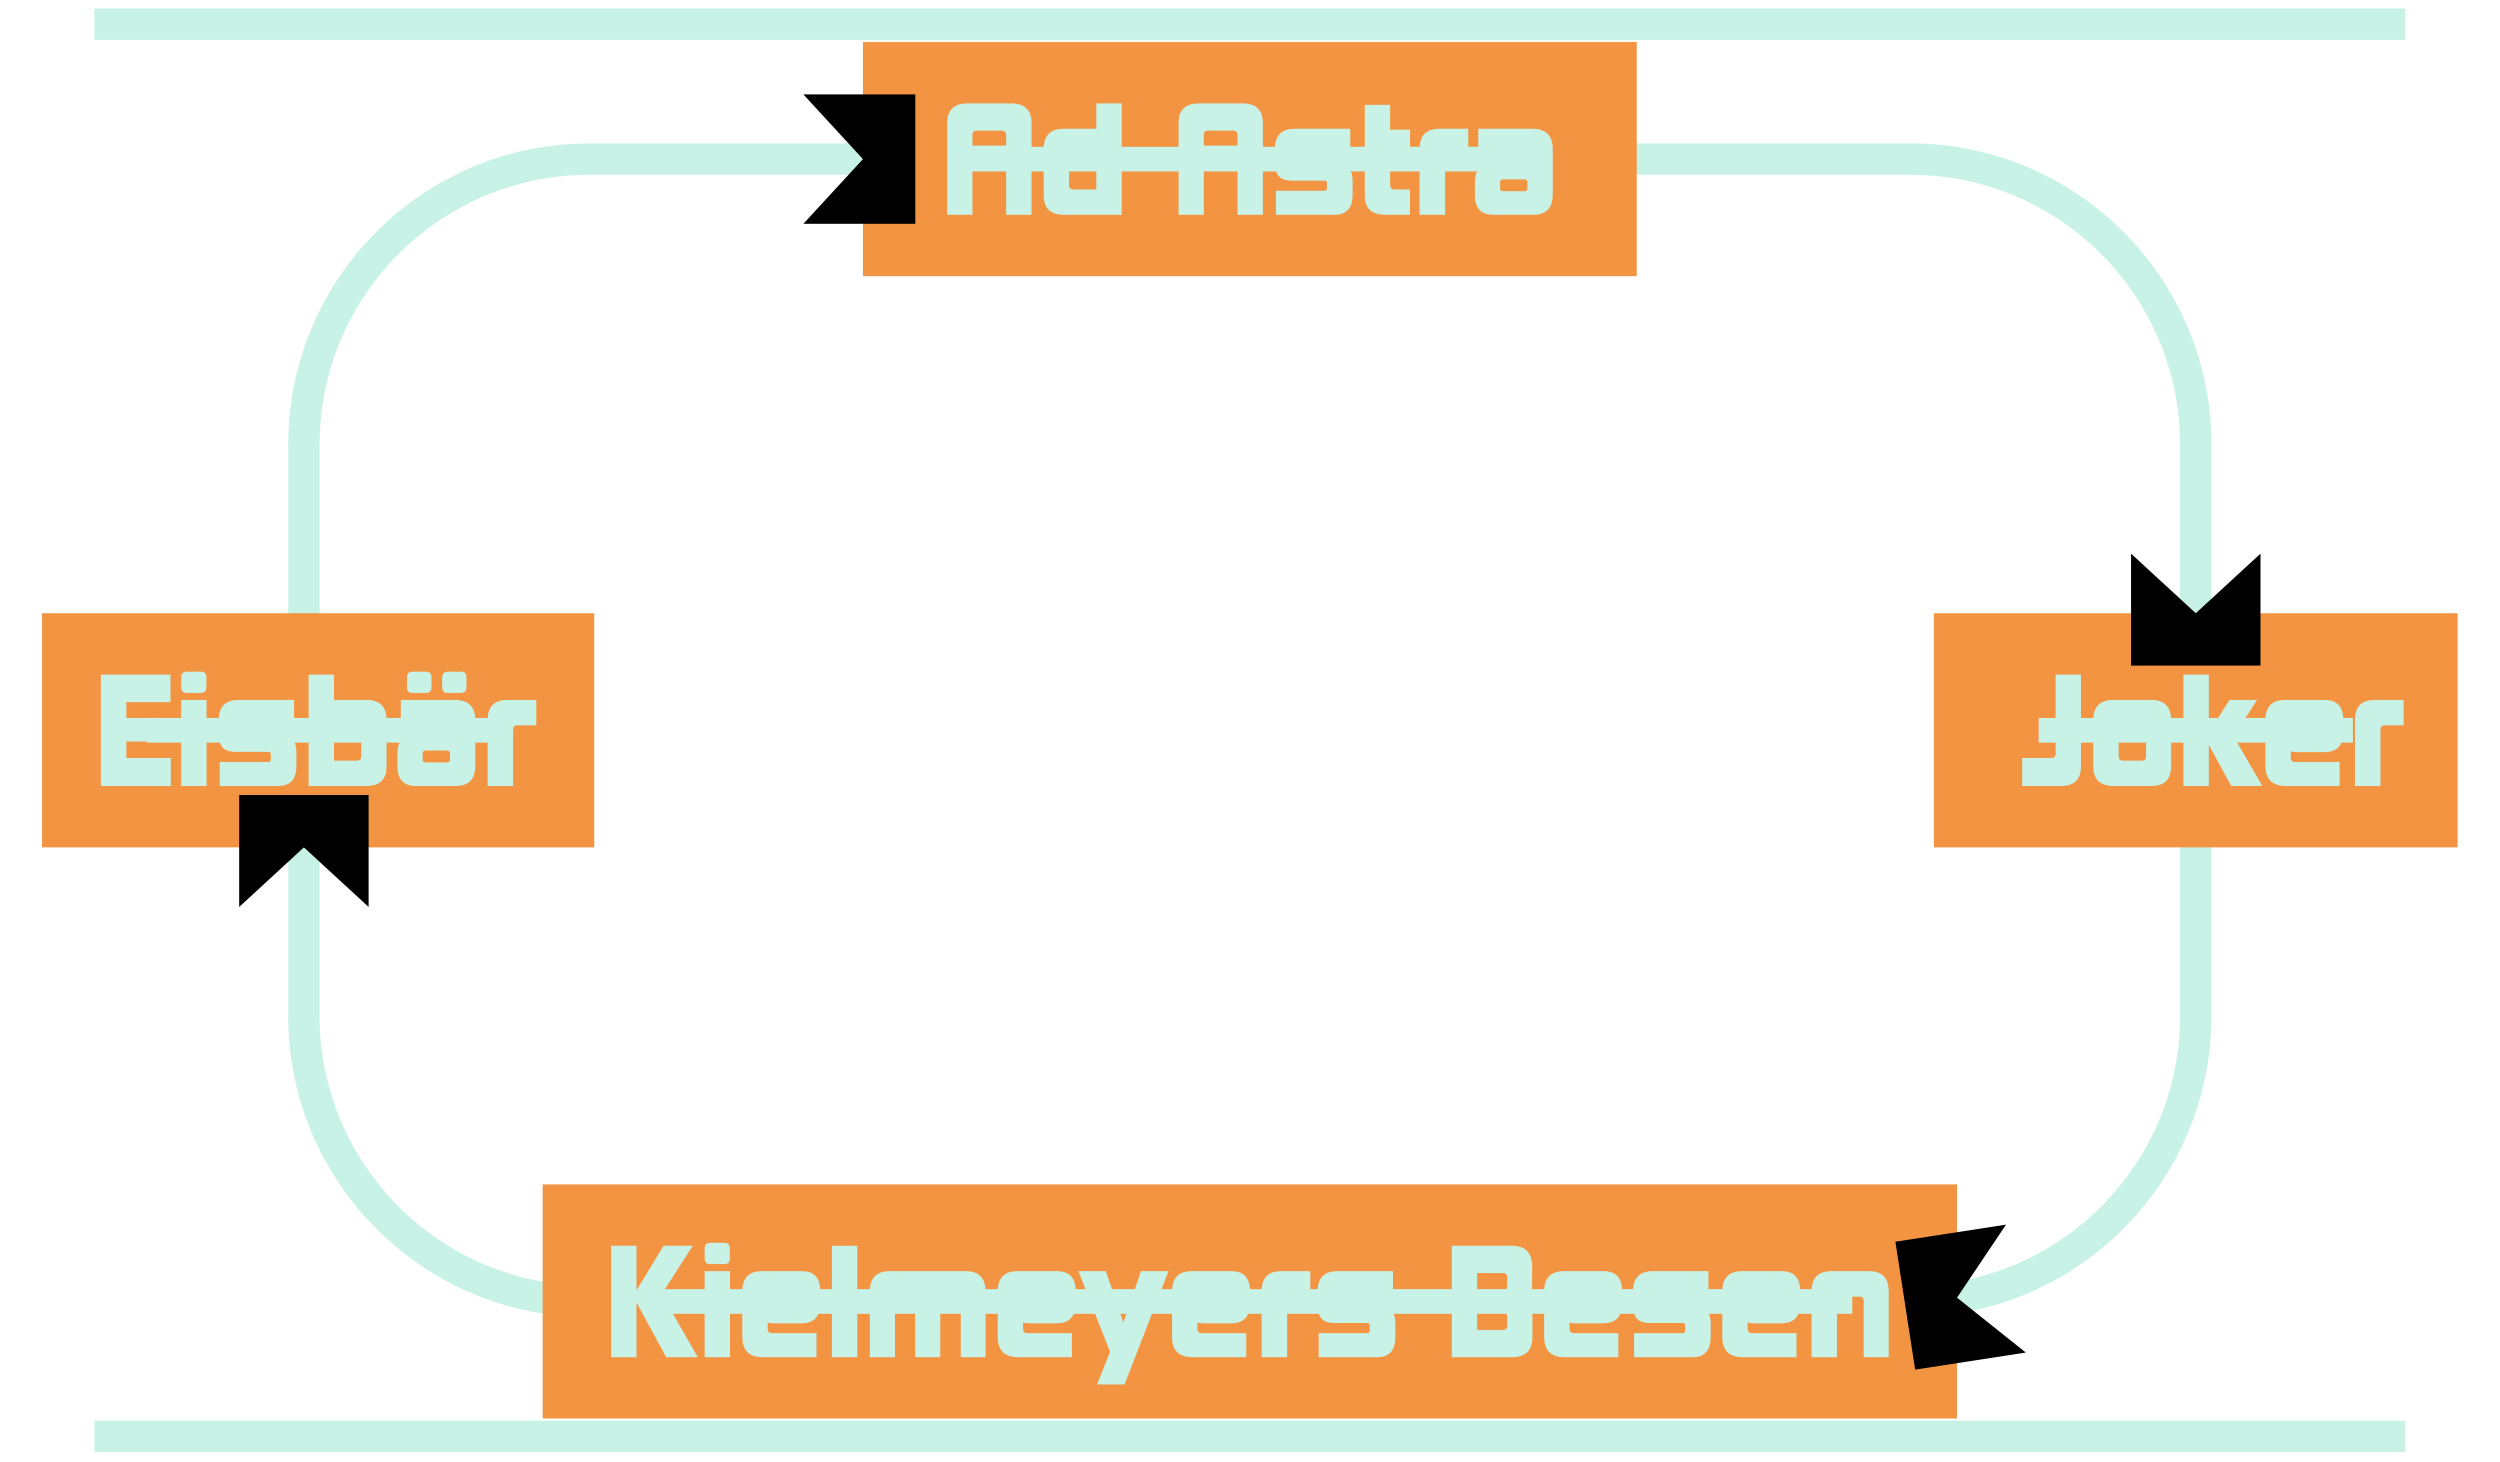
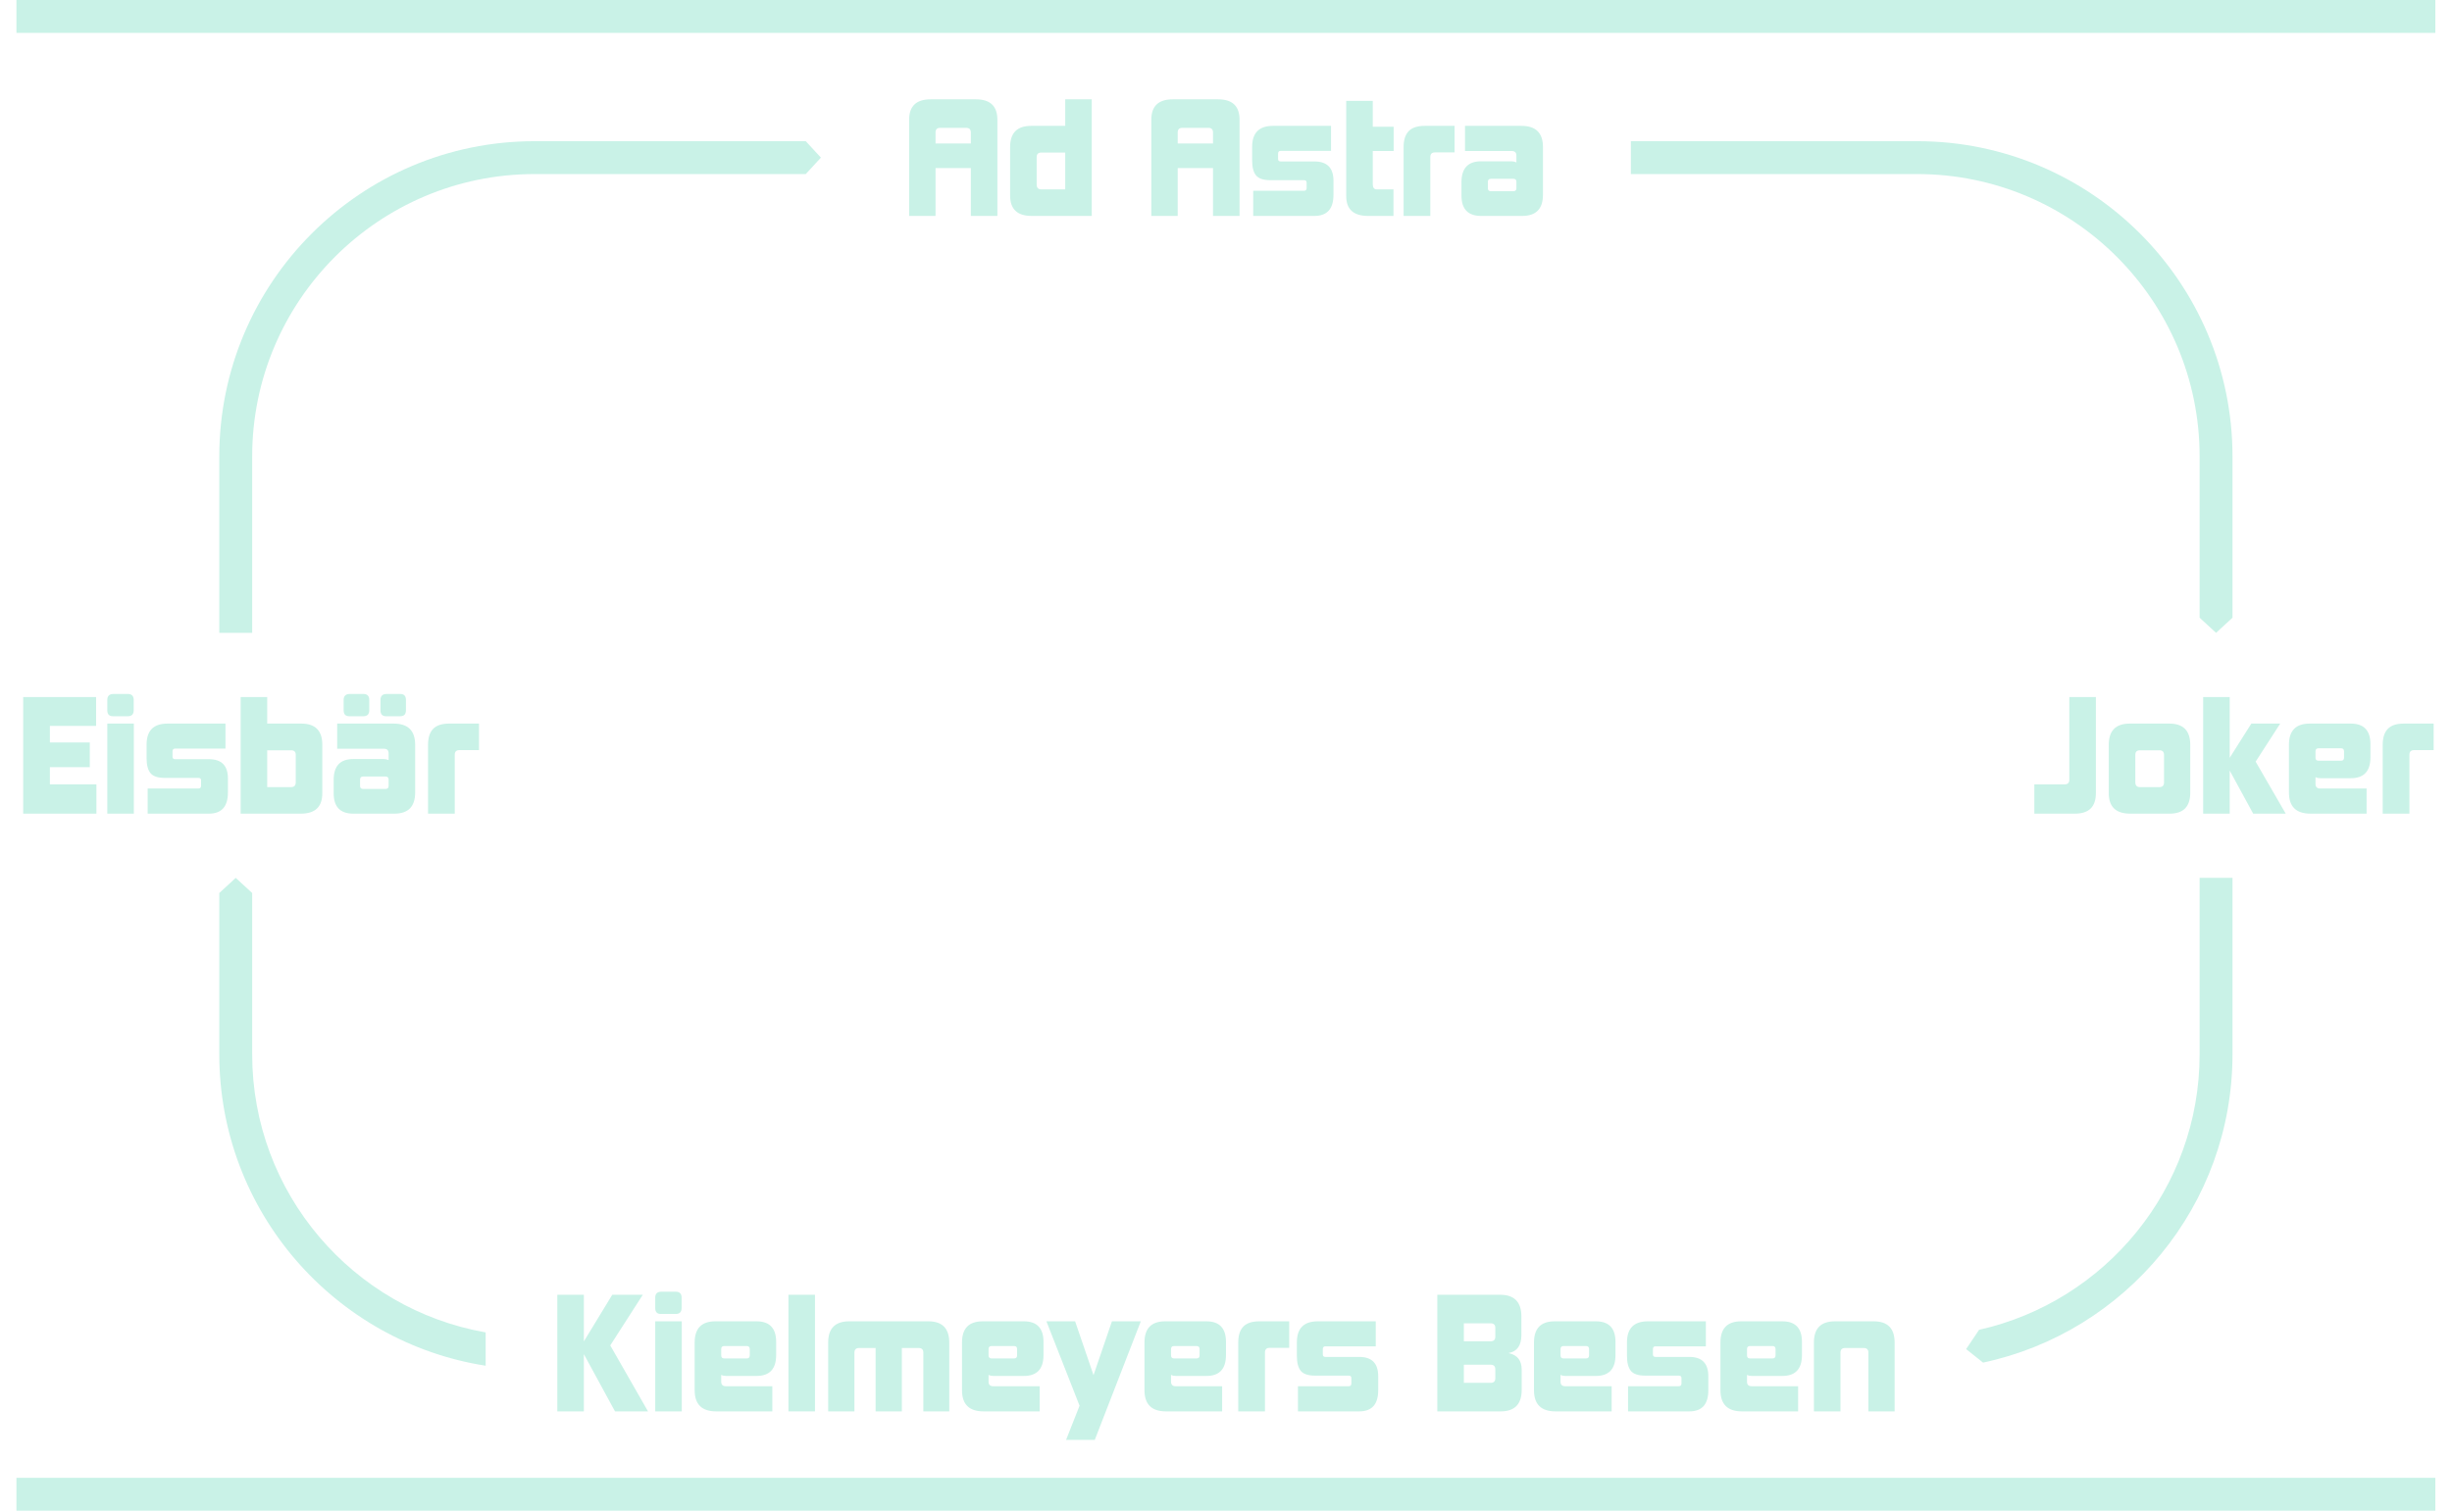
- <svg xmlns="http://www.w3.org/2000/svg" width="100%" height="100%" viewBox="0 0 2984 1744" version="1.1" xml:space="preserve" style="fill-rule:evenodd;clip-rule:evenodd;stroke-linejoin:round;stroke-miterlimit:1.5;">
+ <svg xmlns="http://www.w3.org/2000/svg" width="100%" height="100%" viewBox="0 0 2796 1724" version="1.1" xml:space="preserve" style="fill-rule:evenodd;clip-rule:evenodd;stroke-linejoin:round;stroke-miterlimit:1.5;">
  <g id="Rotations-Block">
-     <path id="untere-Linie" d="M112.673,1714.475l2758.263,0" style="fill:none;stroke:#c9f2e7;stroke-width:37.5px;" />
+     <path id="untere-Linie" d="M18.75,1704.34l2758.263,0" style="fill:none;stroke:#c9f2e7;stroke-width:37.5px;" />
    <g id="Rechteck">
      <g id="Pfeil">
-         <path id="Pfeil-body" d="M2620.88,530.798l0,681.764c0,188.138 -152.744,340.882 -340.882,340.882l-1576.386,0c-188.138,0 -340.882,-152.744 -340.882,-340.882l0,-681.764c0,-188.138 152.744,-340.882 340.882,-340.882l1576.386,0c188.138,0 340.882,152.744 340.882,340.882Z" style="fill:#c9f2e7;fill-opacity:0;stroke:#c9f2e7;stroke-width:37.5px;" />
-         <g id="negatic-formen">
-           <rect x="710.215" y="1476.202" width="1563.18" height="154.485" style="fill:#c9f2e7;stroke:#f29441;stroke-width:125px;stroke-linecap:round;stroke-linejoin:miter;" />
-           <rect x="112.673" y="794.438" width="534.152" height="154.485" style="fill:#c9f2e7;stroke:#f29441;stroke-width:125px;stroke-linejoin:miter;" />
-           <rect x="1092.5" y="112.673" width="798.61" height="154.485" style="fill:#c9f2e7;stroke:#f29441;stroke-width:125px;stroke-linejoin:miter;" />
-           <rect x="2370.823" y="794.438" width="500.113" height="154.485" style="fill:#c9f2e7;stroke:#f29441;stroke-width:125px;stroke-linejoin:miter;" />
-         </g>
-         <g id="pfeil-negative">
-           <path d="M2417.971,1614.382l-132.052,20.397l-23.582,-152.675l132.052,-20.397l-58.494,87.193l82.076,65.481Z" />
-           <path d="M958.882,112.673l133.618,0l0,154.485l-133.618,0l71.118,-77.243l-71.118,-77.243Z" />
-           <path d="M285.487,1082.541l0,-133.618l154.485,0l0,133.618l-77.243,-71.118l-77.243,71.118Z" />
-           <path d="M2698.122,660.82l0,133.618l-154.485,0l-0,-133.618l77.243,71.118l77.243,-71.118Z" />
-         </g>
+         <path d="M250.056,721.803l0,-201.139c0,-198.486 161.146,-359.632 359.632,-359.632l309.125,0l17.263,18.75l-17.263,18.75l-309.125,0c-177.79,0 -322.132,144.343 -322.132,322.132l0,201.139l-37.5,0Zm1609.63,-560.772l326.388,0c198.486,0 359.632,161.146 359.632,359.632l0,183.876l-18.75,17.263l-18.75,-17.263l-0,-183.876c-0,-177.789 -144.343,-322.132 -322.132,-322.132l-326.388,0l0,-37.5Zm686.02,840.257l0,201.139c0,172.697 -121.991,317.127 -284.427,351.742l-19.307,-15.404l14.754,-21.993c143.853,-32.242 251.481,-160.824 251.481,-314.346l-0,-201.139l37.5,0Zm-1991.915,556.445c-171.98,-26.886 -303.735,-175.831 -303.735,-355.306l0,-183.876l18.75,-17.263l18.75,17.263l0,183.876c0,158.727 115.049,290.795 266.235,317.291l0,38.015Z" style="fill:#c9f2e7;" />
      </g>
-       <path d="M120.373,938.18l0,-133l83.125,0l0,32.9l-52.675,0l0,18.9l45.5,0l0,28.175l-45.5,0l0,19.6l53.025,0l0,33.425l-83.475,0Z" style="fill:#c9f2e7;fill-rule:nonzero;" />
-       <path d="M222.573,827.055c-4.2,0 -6.3,-2.275 -6.3,-6.825l0,-11.725c0,-4.55 2.333,-6.825 7,-6.825l16.45,0c4.433,0 6.65,2.275 6.65,6.825l0,11.725c0,4.55 -2.217,6.825 -6.65,6.825l-17.15,0Zm-6.3,111.125l0,-102.725l30.275,0l0,102.725l-30.275,0Z" style="fill:#c9f2e7;fill-rule:nonzero;" />
-       <path d="M262.298,938.18l0,-28.7l57.925,0c1.983,0 2.975,-1.05 2.975,-3.15l0,-6.125c0,-1.867 -0.992,-2.8 -2.975,-2.8l-38.325,0c-7.933,0 -13.387,-1.808 -16.362,-5.425c-2.975,-3.617 -4.463,-9.275 -4.463,-16.975l0,-15.575c0,-15.983 7.933,-23.975 23.8,-23.975l66.15,0l0,28.525l-57.4,0c-1.983,0 -2.975,1.05 -2.975,3.15l0,6.125c0,1.867 0.992,2.8 2.975,2.8l38.5,0c14.467,0 21.7,7.35 21.7,22.05l0,15.925c0,16.1 -7.233,24.15 -21.7,24.15l-69.825,0Z" style="fill:#c9f2e7;fill-rule:nonzero;" />
-       <path d="M368.348,938.18l0,-133l30.275,0l0,30.275l38.85,0c15.983,0 23.975,8.05 23.975,24.15l0,55.3c0,15.517 -8.167,23.275 -24.5,23.275l-68.6,0Zm62.825,-67.025c0,-3.5 -1.75,-5.25 -5.25,-5.25l-27.3,0l0,42l27.3,0c3.5,0 5.25,-1.867 5.25,-5.6l0,-31.15Z" style="fill:#c9f2e7;fill-rule:nonzero;" />
-       <path d="M474.398,938.18m62.65,-38.85c0,-2.333 -1.167,-3.5 -3.5,-3.5l-25.55,0c-2.333,0 -3.5,1.167 -3.5,3.5l0,7.175c0,2.333 1.167,3.5 3.5,3.5l25.55,0c2.333,0 3.5,-1.167 3.5,-3.5l0,-7.175Zm-40.25,38.85c-14.933,0 -22.4,-7.758 -22.4,-23.275l0,-15.225c0,-15.867 7.467,-23.8 22.4,-23.8l34.475,0c1.983,0 3.908,0.408 5.775,1.225l0,-7.7c0,-3.5 -1.75,-5.25 -5.25,-5.25l-53.375,0l0,-28.7l64.4,0c16.333,0 24.5,8.05 24.5,24.15l0,54.425c0,16.1 -7.875,24.15 -23.625,24.15l-46.9,0Zm37.275,-111.125c-4.2,0 -6.3,-2.275 -6.3,-6.825l0,-11.725c0,-4.55 2.333,-6.825 7,-6.825l15.575,0c4.317,0 6.475,2.275 6.475,6.825l0,11.725c0,4.55 -2.158,6.825 -6.475,6.825l-16.275,0Zm-42,0c-4.2,0 -6.3,-2.275 -6.3,-6.825l0,-11.725c0,-4.55 2.333,-6.825 7,-6.825l15.575,0c4.433,0 6.65,2.275 6.65,6.825l0,11.725c0,4.55 -2.217,6.825 -6.65,6.825l-16.275,0Z" style="fill:#c9f2e7;fill-rule:nonzero;" />
-       <path d="M582.023,938.18l0,-78.575c0,-8.05 1.925,-14.087 5.775,-18.112c3.85,-4.025 9.975,-6.038 18.375,-6.038l33.95,0l0,30.275l-22.4,0c-3.5,0 -5.25,1.75 -5.25,5.25l0,67.2l-30.45,0Z" style="fill:#c9f2e7;fill-rule:nonzero;" />
-       <path d="M1200.955,256.416l0,-54.6l-40.25,0l0,54.6l-30.1,0l0,-109.725c0,-15.517 8.167,-23.275 24.5,-23.275l51.625,0c16.333,-0 24.5,7.758 24.5,23.275l0,109.725l-30.275,0Zm0,-95.2c0,-3.5 -1.75,-5.25 -5.25,-5.25l-29.75,0c-3.5,0 -5.25,1.75 -5.25,5.25l0,12.6l40.25,0l0,-12.6Z" style="fill:#c9f2e7;fill-rule:nonzero;" />
-       <path d="M1270.255,256.416c-16.333,0 -24.5,-7.758 -24.5,-23.275l0,-55.3c0,-16.1 7.992,-24.15 23.975,-24.15l38.85,0l0,-30.275l30.275,0l0,133l-68.6,0Zm38.325,-72.275l-27.3,0c-3.5,0 -5.25,1.75 -5.25,5.25l0,31.15c0,3.733 1.75,5.6 5.25,5.6l27.3,0l0,-42Z" style="fill:#c9f2e7;fill-rule:nonzero;" />
-       <path d="M1477.105,256.416l0,-54.6l-40.25,0l0,54.6l-30.1,0l0,-109.725c0,-15.517 8.167,-23.275 24.5,-23.275l51.625,0c16.333,-0 24.5,7.758 24.5,23.275l0,109.725l-30.275,0Zm0,-95.2c0,-3.5 -1.75,-5.25 -5.25,-5.25l-29.75,0c-3.5,0 -5.25,1.75 -5.25,5.25l0,12.6l40.25,0l0,-12.6Z" style="fill:#c9f2e7;fill-rule:nonzero;" />
-       <path d="M1522.955,256.416l0,-28.7l57.925,0c1.983,0 2.975,-1.05 2.975,-3.15l0,-6.125c0,-1.867 -0.992,-2.8 -2.975,-2.8l-38.325,0c-7.933,0 -13.388,-1.808 -16.363,-5.425c-2.975,-3.617 -4.462,-9.275 -4.462,-16.975l0,-15.575c0,-15.983 7.933,-23.975 23.8,-23.975l66.15,0l0,28.525l-57.4,0c-1.983,0 -2.975,1.05 -2.975,3.15l0,6.125c0,1.867 0.992,2.8 2.975,2.8l38.5,0c14.467,0 21.7,7.35 21.7,22.05l0,15.925c0,16.1 -7.233,24.15 -21.7,24.15l-69.825,0Z" style="fill:#c9f2e7;fill-rule:nonzero;" />
-       <path d="M1654.03,256.416c-16.683,0 -25.025,-7.525 -25.025,-22.575l0,-108.675l30.275,0l0,29.575l23.8,0l0,27.65l-23.8,0l0,37.8c0,3.967 1.517,5.95 4.55,5.95l19.075,0l0,30.275l-28.875,0Z" style="fill:#c9f2e7;fill-rule:nonzero;" />
-       <path d="M1694.455,256.416l0,-78.575c0,-8.05 1.925,-14.088 5.775,-18.113c3.85,-4.025 9.975,-6.037 18.375,-6.037l33.95,0l0,30.275l-22.4,0c-3.5,0 -5.25,1.75 -5.25,5.25l0,67.2l-30.45,0Z" style="fill:#c9f2e7;fill-rule:nonzero;" />
-       <path d="M1823.08,217.566c0,-2.333 -1.167,-3.5 -3.5,-3.5l-25.55,0c-2.333,0 -3.5,1.167 -3.5,3.5l0,7.175c0,2.333 1.167,3.5 3.5,3.5l25.55,0c2.333,0 3.5,-1.167 3.5,-3.5l0,-7.175Zm-40.25,38.85c-14.933,0 -22.4,-7.758 -22.4,-23.275l0,-15.225c0,-15.867 7.467,-23.8 22.4,-23.8l34.475,0c1.983,0 3.908,0.408 5.775,1.225l0,-7.7c0,-3.5 -1.75,-5.25 -5.25,-5.25l-53.375,0l0,-28.7l64.4,0c16.333,0 24.5,8.05 24.5,24.15l0,54.425c0,16.1 -7.875,24.15 -23.625,24.15l-46.9,0Z" style="fill:#c9f2e7;fill-rule:nonzero;" />
-       <path d="M795.217,1619.944l-35.525,-65.275l0,65.275l-30.275,0l0,-133l30.275,0l0,53.2l32.375,-53.2l34.825,0l-37.1,57.75l43.05,75.25l-37.625,0Z" style="fill:#c9f2e7;fill-rule:nonzero;" />
-       <path d="M847.367,1508.819c-4.2,0 -6.3,-2.275 -6.3,-6.825l0,-11.725c0,-4.55 2.333,-6.825 7,-6.825l16.45,0c4.433,0 6.65,2.275 6.65,6.825l0,11.725c0,4.55 -2.217,6.825 -6.65,6.825l-17.15,0Zm-6.3,111.125l0,-102.725l30.275,0l0,102.725l-30.275,0Z" style="fill:#c9f2e7;fill-rule:nonzero;" />
-       <path d="M948.867,1548.894c0,-2.333 -1.167,-3.5 -3.5,-3.5l-25.55,0c-2.333,0 -3.5,1.167 -3.5,3.5l0,7.175c0,2.333 1.167,3.5 3.5,3.5l25.55,0c2.333,0 3.5,-1.167 3.5,-3.5l0,-7.175Zm-38.325,71.05c-16.333,0 -24.5,-8.05 -24.5,-24.15l0,-54.425c0,-16.1 7.875,-24.15 23.625,-24.15l46.9,0c14.933,0 22.4,7.817 22.4,23.45l0,15.05c0,15.867 -7.467,23.8 -22.4,23.8l-34.825,0c-2.1,0 -3.908,-0.408 -5.425,-1.225l0,7.7c0,3.5 1.75,5.25 5.25,5.25l53.025,0l0,28.7l-64.05,0Z" style="fill:#c9f2e7;fill-rule:nonzero;" />
-       <rect x="992.967" y="1486.944" width="30.275" height="133" style="fill:#c9f2e7;fill-rule:nonzero;" />
-       <path d="M1146.792,1619.944l0,-67.025c0,-3.5 -1.75,-5.25 -5.25,-5.25l-19.25,0l0,72.275l-29.925,0l0,-72.275l-18.9,0c-3.5,0 -5.25,1.75 -5.25,5.25l0,67.025l-29.925,0l0,-78.575c0,-16.1 7.992,-24.15 23.975,-24.15l90.3,0c15.867,0 23.8,8.108 23.8,24.325l0,78.4l-29.575,0Z" style="fill:#c9f2e7;fill-rule:nonzero;" />
-       <path d="M1253.717,1548.894c0,-2.333 -1.167,-3.5 -3.5,-3.5l-25.55,0c-2.333,0 -3.5,1.167 -3.5,3.5l0,7.175c0,2.333 1.167,3.5 3.5,3.5l25.55,0c2.333,0 3.5,-1.167 3.5,-3.5l0,-7.175Zm-38.325,71.05c-16.333,0 -24.5,-8.05 -24.5,-24.15l0,-54.425c0,-16.1 7.875,-24.15 23.625,-24.15l46.9,0c14.933,0 22.4,7.817 22.4,23.45l0,15.05c0,15.867 -7.467,23.8 -22.4,23.8l-34.825,0c-2.1,0 -3.908,-0.408 -5.425,-1.225l0,7.7c0,3.5 1.75,5.25 5.25,5.25l53.025,0l0,28.7l-64.05,0Z" style="fill:#c9f2e7;fill-rule:nonzero;" />
-       <path d="M1309.542,1652.494l15.4,-39.025l-37.8,-96.25l32.725,0l21,61.425l21,-61.425l32.9,0l-52.5,135.275l-32.725,0Z" style="fill:#c9f2e7;fill-rule:nonzero;" />
-       <path d="M1461.792,1548.894c0,-2.333 -1.167,-3.5 -3.5,-3.5l-25.55,0c-2.333,0 -3.5,1.167 -3.5,3.5l0,7.175c0,2.333 1.167,3.5 3.5,3.5l25.55,0c2.333,0 3.5,-1.167 3.5,-3.5l0,-7.175Zm-38.325,71.05c-16.333,0 -24.5,-8.05 -24.5,-24.15l0,-54.425c0,-16.1 7.875,-24.15 23.625,-24.15l46.9,0c14.933,0 22.4,7.817 22.4,23.45l0,15.05c0,15.867 -7.467,23.8 -22.4,23.8l-34.825,0c-2.1,0 -3.908,-0.408 -5.425,-1.225l0,7.7c0,3.5 1.75,5.25 5.25,5.25l53.025,0l0,28.7l-64.05,0Z" style="fill:#c9f2e7;fill-rule:nonzero;" />
-       <path d="M1505.892,1619.944l0,-78.575c0,-8.05 1.925,-14.087 5.775,-18.112c3.85,-4.025 9.975,-6.037 18.375,-6.037l33.95,0l0,30.275l-22.4,0c-3.5,0 -5.25,1.75 -5.25,5.25l0,67.2l-30.45,0Z" style="fill:#c9f2e7;fill-rule:nonzero;" />
-       <path d="M1573.967,1619.944l0,-28.7l57.925,0c1.983,0 2.975,-1.05 2.975,-3.15l0,-6.125c0,-1.867 -0.992,-2.8 -2.975,-2.8l-38.325,0c-7.933,0 -13.388,-1.808 -16.363,-5.425c-2.975,-3.617 -4.462,-9.275 -4.462,-16.975l0,-15.575c0,-15.983 7.933,-23.975 23.8,-23.975l66.15,0l0,28.525l-57.4,0c-1.983,0 -2.975,1.05 -2.975,3.15l0,6.125c0,1.867 0.992,2.8 2.975,2.8l38.5,0c14.467,0 21.7,7.35 21.7,22.05l0,15.925c0,16.1 -7.233,24.15 -21.7,24.15l-69.825,0Z" style="fill:#c9f2e7;fill-rule:nonzero;" />
-       <path d="M1732.867,1619.944l0,-133l71.75,0c16.1,0 24.15,8.283 24.15,24.85l0,21c0,12.017 -4.9,18.9 -14.7,20.65c5.25,1.167 9.071,3.325 11.462,6.475c2.392,3.15 3.588,7.35 3.588,12.6l0,22.75c0,16.45 -7.992,24.675 -23.975,24.675l-72.275,0Zm66.15,-47.95c0,-3.5 -1.75,-5.25 -5.25,-5.25l-30.625,0l0,20.65l30.625,0c3.5,0 5.25,-1.75 5.25,-5.25l0,-10.15Zm0,-47.25c0,-3.5 -1.75,-5.25 -5.25,-5.25l-30.625,0l0,20.475l30.625,0c3.5,0 5.25,-1.75 5.25,-5.25l0,-9.975Z" style="fill:#c9f2e7;fill-rule:nonzero;" />
-       <path d="M1905.942,1548.894c0,-2.333 -1.167,-3.5 -3.5,-3.5l-25.55,0c-2.333,0 -3.5,1.167 -3.5,3.5l0,7.175c0,2.333 1.167,3.5 3.5,3.5l25.55,0c2.333,0 3.5,-1.167 3.5,-3.5l0,-7.175Zm-38.325,71.05c-16.333,0 -24.5,-8.05 -24.5,-24.15l0,-54.425c0,-16.1 7.875,-24.15 23.625,-24.15l46.9,0c14.933,0 22.4,7.817 22.4,23.45l0,15.05c0,15.867 -7.467,23.8 -22.4,23.8l-34.825,0c-2.1,0 -3.908,-0.408 -5.425,-1.225l0,7.7c0,3.5 1.75,5.25 5.25,5.25l53.025,0l0,28.7l-64.05,0Z" style="fill:#c9f2e7;fill-rule:nonzero;" />
-       <path d="M1950.392,1619.944l0,-28.7l57.925,0c1.983,0 2.975,-1.05 2.975,-3.15l0,-6.125c0,-1.867 -0.992,-2.8 -2.975,-2.8l-38.325,0c-7.933,0 -13.388,-1.808 -16.363,-5.425c-2.975,-3.617 -4.462,-9.275 -4.462,-16.975l0,-15.575c0,-15.983 7.933,-23.975 23.8,-23.975l66.15,0l0,28.525l-57.4,0c-1.983,0 -2.975,1.05 -2.975,3.15l0,6.125c0,1.867 0.992,2.8 2.975,2.8l38.5,0c14.467,0 21.7,7.35 21.7,22.05l0,15.925c0,16.1 -7.233,24.15 -21.7,24.15l-69.825,0Z" style="fill:#c9f2e7;fill-rule:nonzero;" />
-       <path d="M2118.567,1548.894c0,-2.333 -1.167,-3.5 -3.5,-3.5l-25.55,0c-2.333,0 -3.5,1.167 -3.5,3.5l0,7.175c0,2.333 1.167,3.5 3.5,3.5l25.55,0c2.333,0 3.5,-1.167 3.5,-3.5l0,-7.175Zm-38.325,71.05c-16.333,0 -24.5,-8.05 -24.5,-24.15l0,-54.425c0,-16.1 7.875,-24.15 23.625,-24.15l46.9,0c14.933,0 22.4,7.817 22.4,23.45l0,15.05c0,15.867 -7.467,23.8 -22.4,23.8l-34.825,0c-2.1,0 -3.908,-0.408 -5.425,-1.225l0,7.7c0,3.5 1.75,5.25 5.25,5.25l53.025,0l0,28.7l-64.05,0Z" style="fill:#c9f2e7;fill-rule:nonzero;" />
-       <path d="M2224.442,1619.944l0,-67.025c0,-3.5 -1.75,-5.25 -5.25,-5.25l-21.35,0c-3.5,0 -5.25,1.75 -5.25,5.25l0,67.025l-30.275,0l0,-78.575c0,-16.1 7.992,-24.15 23.975,-24.15l44.275,0c15.867,0 23.8,8.108 23.8,24.325l0,78.4l-29.925,0Z" style="fill:#c9f2e7;fill-rule:nonzero;" />
-       <path d="M2413.661,938.18l0,-33.425l34.65,0c3.5,0 5.25,-1.75 5.25,-5.25l0,-94.325l30.275,0l0,109.725c0,15.517 -7.992,23.275 -23.975,23.275l-46.2,0Z" style="fill:#c9f2e7;fill-rule:nonzero;" />
-       <path d="M2561.536,871.155c0,-3.5 -1.75,-5.25 -5.25,-5.25l-22.225,0c-3.5,0 -5.25,1.75 -5.25,5.25l0,31.15c0,3.733 1.75,5.6 5.25,5.6l22.225,0c3.5,0 5.25,-1.75 5.25,-5.25l0,-31.5Zm-38.5,67.025c-16.333,0 -24.5,-7.758 -24.5,-23.275l0,-55.3c0,-16.1 7.992,-24.15 23.975,-24.15l45.15,0c15.867,0 23.8,8.108 23.8,24.325l0,54.425c0,15.983 -7.817,23.975 -23.45,23.975l-44.975,0Z" style="fill:#c9f2e7;fill-rule:nonzero;" />
-       <path d="M2663.211,938.18l-26.775,-49.175l0,49.175l-30.275,0l0,-133l30.275,0l0,69.3l24.675,-39.025l32.9,0l-28,43.4l34.3,59.325l-37.1,0Z" style="fill:#c9f2e7;fill-rule:nonzero;" />
-       <path d="M2766.811,867.13c0,-2.333 -1.167,-3.5 -3.5,-3.5l-25.55,0c-2.333,0 -3.5,1.167 -3.5,3.5l0,7.175c0,2.333 1.167,3.5 3.5,3.5l25.55,0c2.333,0 3.5,-1.167 3.5,-3.5l0,-7.175Zm-38.325,71.05c-16.333,0 -24.5,-8.05 -24.5,-24.15l0,-54.425c0,-16.1 7.875,-24.15 23.625,-24.15l46.9,0c14.933,0 22.4,7.817 22.4,23.45l0,15.05c0,15.867 -7.467,23.8 -22.4,23.8l-34.825,0c-2.1,0 -3.908,-0.408 -5.425,-1.225l0,7.7c0,3.5 1.75,5.25 5.25,5.25l53.025,0l0,28.7l-64.05,0Z" style="fill:#c9f2e7;fill-rule:nonzero;" />
-       <path d="M2810.911,938.18l0,-78.575c0,-8.05 1.925,-14.087 5.775,-18.112c3.85,-4.025 9.975,-6.038 18.375,-6.038l33.95,0l0,30.275l-22.4,0c-3.5,0 -5.25,1.75 -5.25,5.25l0,67.2l-30.45,0Z" style="fill:#c9f2e7;fill-rule:nonzero;" />
+       <path d="M26.45,928.045l0,-133l83.125,0l0,32.9l-52.675,0l0,18.9l45.5,0l0,28.175l-45.5,0l0,19.6l53.025,0l0,33.425l-83.475,0Z" style="fill:#c9f2e7;fill-rule:nonzero;" />
+       <path d="M128.65,816.92c-4.2,0 -6.3,-2.275 -6.3,-6.825l0,-11.725c0,-4.55 2.333,-6.825 7,-6.825l16.45,0c4.433,0 6.65,2.275 6.65,6.825l0,11.725c0,4.55 -2.217,6.825 -6.65,6.825l-17.15,0Zm-6.3,111.125l0,-102.725l30.275,0l0,102.725l-30.275,0Z" style="fill:#c9f2e7;fill-rule:nonzero;" />
+       <path d="M168.375,928.045l0,-28.7l57.925,0c1.983,0 2.975,-1.05 2.975,-3.15l0,-6.125c0,-1.867 -0.992,-2.8 -2.975,-2.8l-38.325,0c-7.933,0 -13.388,-1.808 -16.363,-5.425c-2.975,-3.617 -4.463,-9.275 -4.463,-16.975l0,-15.575c0,-15.983 7.933,-23.975 23.8,-23.975l66.15,0l0,28.525l-57.4,0c-1.983,0 -2.975,1.05 -2.975,3.15l0,6.125c0,1.867 0.992,2.8 2.975,2.8l38.5,0c14.467,0 21.7,7.35 21.7,22.05l0,15.925c0,16.1 -7.233,24.15 -21.7,24.15l-69.825,0Z" style="fill:#c9f2e7;fill-rule:nonzero;" />
+       <path d="M274.425,928.045l0,-133l30.275,0l0,30.275l38.85,0c15.983,0 23.975,8.05 23.975,24.15l0,55.3c0,15.517 -8.167,23.275 -24.5,23.275l-68.6,0Zm62.825,-67.025c0,-3.5 -1.75,-5.25 -5.25,-5.25l-27.3,0l0,42l27.3,0c3.5,0 5.25,-1.867 5.25,-5.6l0,-31.15Z" style="fill:#c9f2e7;fill-rule:nonzero;" />
+       <path d="M380.475,928.045m62.65,-38.85c0,-2.333 -1.167,-3.5 -3.5,-3.5l-25.55,0c-2.333,0 -3.5,1.167 -3.5,3.5l0,7.175c0,2.333 1.167,3.5 3.5,3.5l25.55,0c2.333,0 3.5,-1.167 3.5,-3.5l0,-7.175Zm-40.25,38.85c-14.933,0 -22.4,-7.758 -22.4,-23.275l0,-15.225c0,-15.867 7.467,-23.8 22.4,-23.8l34.475,0c1.983,0 3.908,0.408 5.775,1.225l0,-7.7c0,-3.5 -1.75,-5.25 -5.25,-5.25l-53.375,0l0,-28.7l64.4,0c16.333,0 24.5,8.05 24.5,24.15l0,54.425c0,16.1 -7.875,24.15 -23.625,24.15l-46.9,0Zm37.275,-111.125c-4.2,0 -6.3,-2.275 -6.3,-6.825l0,-11.725c0,-4.55 2.333,-6.825 7,-6.825l15.575,0c4.317,0 6.475,2.275 6.475,6.825l0,11.725c0,4.55 -2.158,6.825 -6.475,6.825l-16.275,0Zm-42,0c-4.2,0 -6.3,-2.275 -6.3,-6.825l0,-11.725c0,-4.55 2.333,-6.825 7,-6.825l15.575,0c4.433,0 6.65,2.275 6.65,6.825l0,11.725c0,4.55 -2.217,6.825 -6.65,6.825l-16.275,0Z" style="fill:#c9f2e7;fill-rule:nonzero;" />
+       <path d="M488.1,928.045l0,-78.575c0,-8.05 1.925,-14.087 5.775,-18.112c3.85,-4.025 9.975,-6.038 18.375,-6.038l33.95,0l0,30.275l-22.4,0c-3.5,0 -5.25,1.75 -5.25,5.25l0,67.2l-30.45,0Z" style="fill:#c9f2e7;fill-rule:nonzero;" />
+       <path d="M1107.031,246.281l0,-54.6l-40.25,0l0,54.6l-30.1,0l0,-109.725c0,-15.517 8.167,-23.275 24.5,-23.275l51.625,0c16.333,-0 24.5,7.758 24.5,23.275l0,109.725l-30.275,0Zm0,-95.2c0,-3.5 -1.75,-5.25 -5.25,-5.25l-29.75,0c-3.5,0 -5.25,1.75 -5.25,5.25l0,12.6l40.25,0l0,-12.6Z" style="fill:#c9f2e7;fill-rule:nonzero;" />
+       <path d="M1176.331,246.281c-16.333,0 -24.5,-7.758 -24.5,-23.275l0,-55.3c0,-16.1 7.992,-24.15 23.975,-24.15l38.85,0l0,-30.275l30.275,0l0,133l-68.6,0Zm38.325,-72.275l-27.3,0c-3.5,0 -5.25,1.75 -5.25,5.25l0,31.15c0,3.733 1.75,5.6 5.25,5.6l27.3,0l0,-42Z" style="fill:#c9f2e7;fill-rule:nonzero;" />
+       <path d="M1383.181,246.281l0,-54.6l-40.25,0l0,54.6l-30.1,0l0,-109.725c0,-15.517 8.167,-23.275 24.5,-23.275l51.625,0c16.333,-0 24.5,7.758 24.5,23.275l0,109.725l-30.275,0Zm0,-95.2c0,-3.5 -1.75,-5.25 -5.25,-5.25l-29.75,0c-3.5,0 -5.25,1.75 -5.25,5.25l0,12.6l40.25,0l0,-12.6Z" style="fill:#c9f2e7;fill-rule:nonzero;" />
+       <path d="M1429.031,246.281l0,-28.7l57.925,0c1.983,0 2.975,-1.05 2.975,-3.15l0,-6.125c0,-1.867 -0.992,-2.8 -2.975,-2.8l-38.325,0c-7.933,0 -13.388,-1.808 -16.363,-5.425c-2.975,-3.617 -4.462,-9.275 -4.462,-16.975l0,-15.575c0,-15.983 7.933,-23.975 23.8,-23.975l66.15,0l0,28.525l-57.4,0c-1.983,0 -2.975,1.05 -2.975,3.15l0,6.125c0,1.867 0.992,2.8 2.975,2.8l38.5,0c14.467,0 21.7,7.35 21.7,22.05l0,15.925c0,16.1 -7.233,24.15 -21.7,24.15l-69.825,0Z" style="fill:#c9f2e7;fill-rule:nonzero;" />
+       <path d="M1560.106,246.281c-16.683,0 -25.025,-7.525 -25.025,-22.575l0,-108.675l30.275,0l0,29.575l23.8,0l0,27.65l-23.8,0l0,37.8c0,3.967 1.517,5.95 4.55,5.95l19.075,0l0,30.275l-28.875,0Z" style="fill:#c9f2e7;fill-rule:nonzero;" />
+       <path d="M1600.531,246.281l0,-78.575c0,-8.05 1.925,-14.088 5.775,-18.113c3.85,-4.025 9.975,-6.037 18.375,-6.037l33.95,0l0,30.275l-22.4,0c-3.5,0 -5.25,1.75 -5.25,5.25l0,67.2l-30.45,0Z" style="fill:#c9f2e7;fill-rule:nonzero;" />
+       <path d="M1729.156,207.431c0,-2.333 -1.167,-3.5 -3.5,-3.5l-25.55,0c-2.333,0 -3.5,1.167 -3.5,3.5l0,7.175c0,2.333 1.167,3.5 3.5,3.5l25.55,0c2.333,0 3.5,-1.167 3.5,-3.5l0,-7.175Zm-40.25,38.85c-14.933,0 -22.4,-7.758 -22.4,-23.275l0,-15.225c0,-15.867 7.467,-23.8 22.4,-23.8l34.475,0c1.983,0 3.908,0.408 5.775,1.225l0,-7.7c0,-3.5 -1.75,-5.25 -5.25,-5.25l-53.375,0l0,-28.7l64.4,0c16.333,0 24.5,8.05 24.5,24.15l0,54.425c0,16.1 -7.875,24.15 -23.625,24.15l-46.9,0Z" style="fill:#c9f2e7;fill-rule:nonzero;" />
+       <path d="M701.294,1609.809l-35.525,-65.275l0,65.275l-30.275,0l0,-133l30.275,0l0,53.2l32.375,-53.2l34.825,0l-37.1,57.75l43.05,75.25l-37.625,0Z" style="fill:#c9f2e7;fill-rule:nonzero;" />
+       <path d="M753.444,1498.684c-4.2,0 -6.3,-2.275 -6.3,-6.825l0,-11.725c0,-4.55 2.333,-6.825 7,-6.825l16.45,0c4.433,0 6.65,2.275 6.65,6.825l0,11.725c0,4.55 -2.217,6.825 -6.65,6.825l-17.15,0Zm-6.3,111.125l0,-102.725l30.275,0l0,102.725l-30.275,0Z" style="fill:#c9f2e7;fill-rule:nonzero;" />
+       <path d="M854.944,1538.759c0,-2.333 -1.167,-3.5 -3.5,-3.5l-25.55,0c-2.333,0 -3.5,1.167 -3.5,3.5l0,7.175c0,2.333 1.167,3.5 3.5,3.5l25.55,0c2.333,0 3.5,-1.167 3.5,-3.5l0,-7.175Zm-38.325,71.05c-16.333,0 -24.5,-8.05 -24.5,-24.15l0,-54.425c0,-16.1 7.875,-24.15 23.625,-24.15l46.9,0c14.933,0 22.4,7.817 22.4,23.45l0,15.05c0,15.867 -7.467,23.8 -22.4,23.8l-34.825,0c-2.1,0 -3.908,-0.408 -5.425,-1.225l0,7.7c0,3.5 1.75,5.25 5.25,5.25l53.025,0l0,28.7l-64.05,0Z" style="fill:#c9f2e7;fill-rule:nonzero;" />
+       <rect x="899.044" y="1476.809" width="30.275" height="133" style="fill:#c9f2e7;fill-rule:nonzero;" />
+       <path d="M1052.869,1609.809l0,-67.025c0,-3.5 -1.75,-5.25 -5.25,-5.25l-19.25,0l0,72.275l-29.925,0l0,-72.275l-18.9,0c-3.5,0 -5.25,1.75 -5.25,5.25l0,67.025l-29.925,0l0,-78.575c0,-16.1 7.992,-24.15 23.975,-24.15l90.3,0c15.867,0 23.8,8.108 23.8,24.325l0,78.4l-29.575,0Z" style="fill:#c9f2e7;fill-rule:nonzero;" />
+       <path d="M1159.794,1538.759c0,-2.333 -1.167,-3.5 -3.5,-3.5l-25.55,0c-2.333,0 -3.5,1.167 -3.5,3.5l0,7.175c0,2.333 1.167,3.5 3.5,3.5l25.55,0c2.333,0 3.5,-1.167 3.5,-3.5l0,-7.175Zm-38.325,71.05c-16.333,0 -24.5,-8.05 -24.5,-24.15l0,-54.425c0,-16.1 7.875,-24.15 23.625,-24.15l46.9,0c14.933,0 22.4,7.817 22.4,23.45l0,15.05c0,15.867 -7.467,23.8 -22.4,23.8l-34.825,0c-2.1,0 -3.908,-0.408 -5.425,-1.225l0,7.7c0,3.5 1.75,5.25 5.25,5.25l53.025,0l0,28.7l-64.05,0Z" style="fill:#c9f2e7;fill-rule:nonzero;" />
+       <path d="M1215.619,1642.359l15.4,-39.025l-37.8,-96.25l32.725,0l21,61.425l21,-61.425l32.9,0l-52.5,135.275l-32.725,0Z" style="fill:#c9f2e7;fill-rule:nonzero;" />
+       <path d="M1367.869,1538.759c0,-2.333 -1.167,-3.5 -3.5,-3.5l-25.55,0c-2.333,0 -3.5,1.167 -3.5,3.5l0,7.175c0,2.333 1.167,3.5 3.5,3.5l25.55,0c2.333,0 3.5,-1.167 3.5,-3.5l0,-7.175Zm-38.325,71.05c-16.333,0 -24.5,-8.05 -24.5,-24.15l0,-54.425c0,-16.1 7.875,-24.15 23.625,-24.15l46.9,0c14.933,0 22.4,7.817 22.4,23.45l0,15.05c0,15.867 -7.467,23.8 -22.4,23.8l-34.825,0c-2.1,0 -3.908,-0.408 -5.425,-1.225l0,7.7c0,3.5 1.75,5.25 5.25,5.25l53.025,0l0,28.7l-64.05,0Z" style="fill:#c9f2e7;fill-rule:nonzero;" />
+       <path d="M1411.969,1609.809l0,-78.575c0,-8.05 1.925,-14.087 5.775,-18.112c3.85,-4.025 9.975,-6.037 18.375,-6.037l33.95,0l0,30.275l-22.4,0c-3.5,0 -5.25,1.75 -5.25,5.25l0,67.2l-30.45,0Z" style="fill:#c9f2e7;fill-rule:nonzero;" />
+       <path d="M1480.044,1609.809l0,-28.7l57.925,0c1.983,0 2.975,-1.05 2.975,-3.15l0,-6.125c0,-1.867 -0.992,-2.8 -2.975,-2.8l-38.325,0c-7.933,0 -13.388,-1.808 -16.363,-5.425c-2.975,-3.617 -4.462,-9.275 -4.462,-16.975l0,-15.575c0,-15.983 7.933,-23.975 23.8,-23.975l66.15,0l0,28.525l-57.4,0c-1.983,0 -2.975,1.05 -2.975,3.15l0,6.125c0,1.867 0.992,2.8 2.975,2.8l38.5,0c14.467,0 21.7,7.35 21.7,22.05l0,15.925c0,16.1 -7.233,24.15 -21.7,24.15l-69.825,0Z" style="fill:#c9f2e7;fill-rule:nonzero;" />
+       <path d="M1638.944,1609.809l0,-133l71.75,0c16.1,0 24.15,8.283 24.15,24.85l0,21c0,12.017 -4.9,18.9 -14.7,20.65c5.25,1.167 9.071,3.325 11.462,6.475c2.392,3.15 3.588,7.35 3.588,12.6l0,22.75c0,16.45 -7.992,24.675 -23.975,24.675l-72.275,0Zm66.15,-47.95c0,-3.5 -1.75,-5.25 -5.25,-5.25l-30.625,0l0,20.65l30.625,0c3.5,0 5.25,-1.75 5.25,-5.25l0,-10.15Zm0,-47.25c0,-3.5 -1.75,-5.25 -5.25,-5.25l-30.625,0l0,20.475l30.625,0c3.5,0 5.25,-1.75 5.25,-5.25l0,-9.975Z" style="fill:#c9f2e7;fill-rule:nonzero;" />
+       <path d="M1812.019,1538.759c0,-2.333 -1.167,-3.5 -3.5,-3.5l-25.55,0c-2.333,0 -3.5,1.167 -3.5,3.5l0,7.175c0,2.333 1.167,3.5 3.5,3.5l25.55,0c2.333,0 3.5,-1.167 3.5,-3.5l0,-7.175Zm-38.325,71.05c-16.333,0 -24.5,-8.05 -24.5,-24.15l0,-54.425c0,-16.1 7.875,-24.15 23.625,-24.15l46.9,0c14.933,0 22.4,7.817 22.4,23.45l0,15.05c0,15.867 -7.467,23.8 -22.4,23.8l-34.825,0c-2.1,0 -3.908,-0.408 -5.425,-1.225l0,7.7c0,3.5 1.75,5.25 5.25,5.25l53.025,0l0,28.7l-64.05,0Z" style="fill:#c9f2e7;fill-rule:nonzero;" />
+       <path d="M1856.469,1609.809l0,-28.7l57.925,0c1.983,0 2.975,-1.05 2.975,-3.15l0,-6.125c0,-1.867 -0.992,-2.8 -2.975,-2.8l-38.325,0c-7.933,0 -13.388,-1.808 -16.363,-5.425c-2.975,-3.617 -4.462,-9.275 -4.462,-16.975l0,-15.575c0,-15.983 7.933,-23.975 23.8,-23.975l66.15,0l0,28.525l-57.4,0c-1.983,0 -2.975,1.05 -2.975,3.15l0,6.125c0,1.867 0.992,2.8 2.975,2.8l38.5,0c14.467,0 21.7,7.35 21.7,22.05l0,15.925c0,16.1 -7.233,24.15 -21.7,24.15l-69.825,0Z" style="fill:#c9f2e7;fill-rule:nonzero;" />
+       <path d="M2024.644,1538.759c0,-2.333 -1.167,-3.5 -3.5,-3.5l-25.55,0c-2.333,0 -3.5,1.167 -3.5,3.5l0,7.175c0,2.333 1.167,3.5 3.5,3.5l25.55,0c2.333,0 3.5,-1.167 3.5,-3.5l0,-7.175Zm-38.325,71.05c-16.333,0 -24.5,-8.05 -24.5,-24.15l0,-54.425c0,-16.1 7.875,-24.15 23.625,-24.15l46.9,0c14.933,0 22.4,7.817 22.4,23.45l0,15.05c0,15.867 -7.467,23.8 -22.4,23.8l-34.825,0c-2.1,0 -3.908,-0.408 -5.425,-1.225l0,7.7c0,3.5 1.75,5.25 5.25,5.25l53.025,0l0,28.7l-64.05,0Z" style="fill:#c9f2e7;fill-rule:nonzero;" />
+       <path d="M2130.519,1609.809l0,-67.025c0,-3.5 -1.75,-5.25 -5.25,-5.25l-21.35,0c-3.5,0 -5.25,1.75 -5.25,5.25l0,67.025l-30.275,0l0,-78.575c0,-16.1 7.992,-24.15 23.975,-24.15l44.275,0c15.867,0 23.8,8.108 23.8,24.325l0,78.4l-29.925,0Z" style="fill:#c9f2e7;fill-rule:nonzero;" />
+       <path d="M2319.738,928.045l0,-33.425l34.65,0c3.5,0 5.25,-1.75 5.25,-5.25l0,-94.325l30.275,0l0,109.725c0,15.517 -7.992,23.275 -23.975,23.275l-46.2,0Z" style="fill:#c9f2e7;fill-rule:nonzero;" />
+       <path d="M2467.613,861.02c0,-3.5 -1.75,-5.25 -5.25,-5.25l-22.225,0c-3.5,0 -5.25,1.75 -5.25,5.25l0,31.15c0,3.733 1.75,5.6 5.25,5.6l22.225,0c3.5,0 5.25,-1.75 5.25,-5.25l0,-31.5Zm-38.5,67.025c-16.333,0 -24.5,-7.758 -24.5,-23.275l0,-55.3c0,-16.1 7.992,-24.15 23.975,-24.15l45.15,0c15.867,0 23.8,8.108 23.8,24.325l0,54.425c0,15.983 -7.817,23.975 -23.45,23.975l-44.975,0Z" style="fill:#c9f2e7;fill-rule:nonzero;" />
+       <path d="M2569.288,928.045l-26.775,-49.175l0,49.175l-30.275,0l0,-133l30.275,0l0,69.3l24.675,-39.025l32.9,0l-28,43.4l34.3,59.325l-37.1,0Z" style="fill:#c9f2e7;fill-rule:nonzero;" />
+       <path d="M2672.888,856.995c0,-2.333 -1.167,-3.5 -3.5,-3.5l-25.55,0c-2.333,0 -3.5,1.167 -3.5,3.5l0,7.175c0,2.333 1.167,3.5 3.5,3.5l25.55,0c2.333,0 3.5,-1.167 3.5,-3.5l0,-7.175Zm-38.325,71.05c-16.333,0 -24.5,-8.05 -24.5,-24.15l0,-54.425c0,-16.1 7.875,-24.15 23.625,-24.15l46.9,0c14.933,0 22.4,7.817 22.4,23.45l0,15.05c0,15.867 -7.467,23.8 -22.4,23.8l-34.825,0c-2.1,0 -3.908,-0.408 -5.425,-1.225l0,7.7c0,3.5 1.75,5.25 5.25,5.25l53.025,0l0,28.7l-64.05,0Z" style="fill:#c9f2e7;fill-rule:nonzero;" />
+       <path d="M2716.988,928.045l0,-78.575c0,-8.05 1.925,-14.087 5.775,-18.112c3.85,-4.025 9.975,-6.038 18.375,-6.038l33.95,0l0,30.275l-22.4,0c-3.5,0 -5.25,1.75 -5.25,5.25l0,67.2l-30.45,0Z" style="fill:#c9f2e7;fill-rule:nonzero;" />
    </g>
-     <path id="obere-Linie" d="M112.673,28.885l2758.263,0" style="fill:none;stroke:#c9f2e7;stroke-width:37.5px;" />
+     <path id="obere-Linie" d="M18.75,18.75l2758.263,0" style="fill:none;stroke:#c9f2e7;stroke-width:37.5px;" />
  </g>
</svg>
